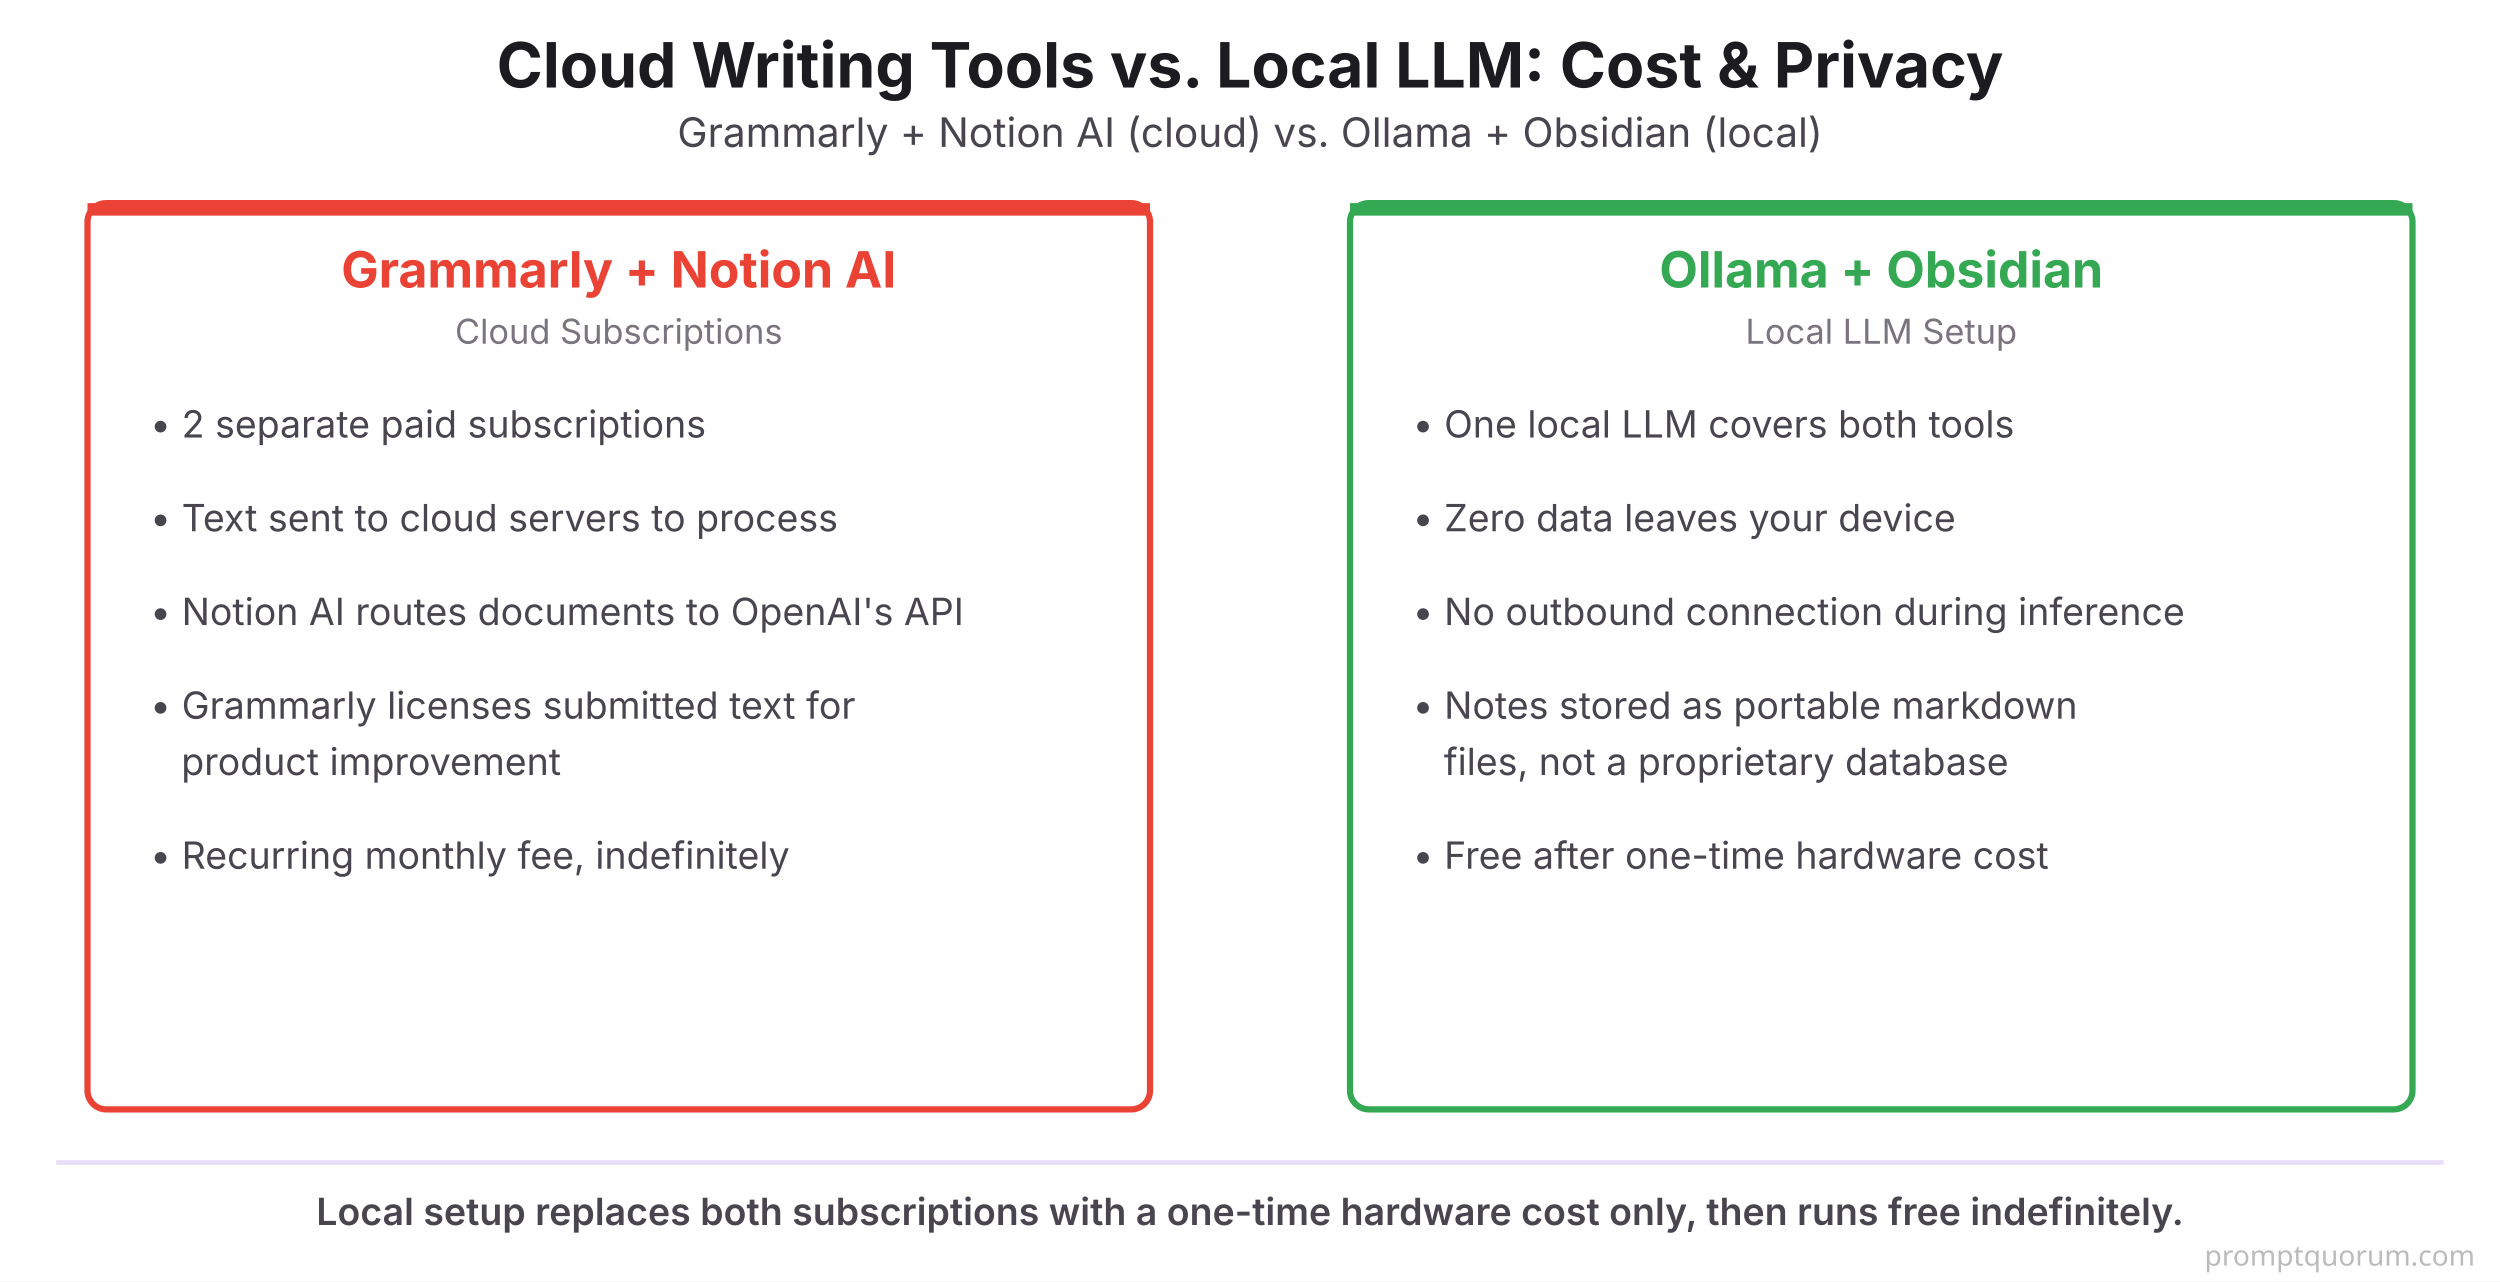
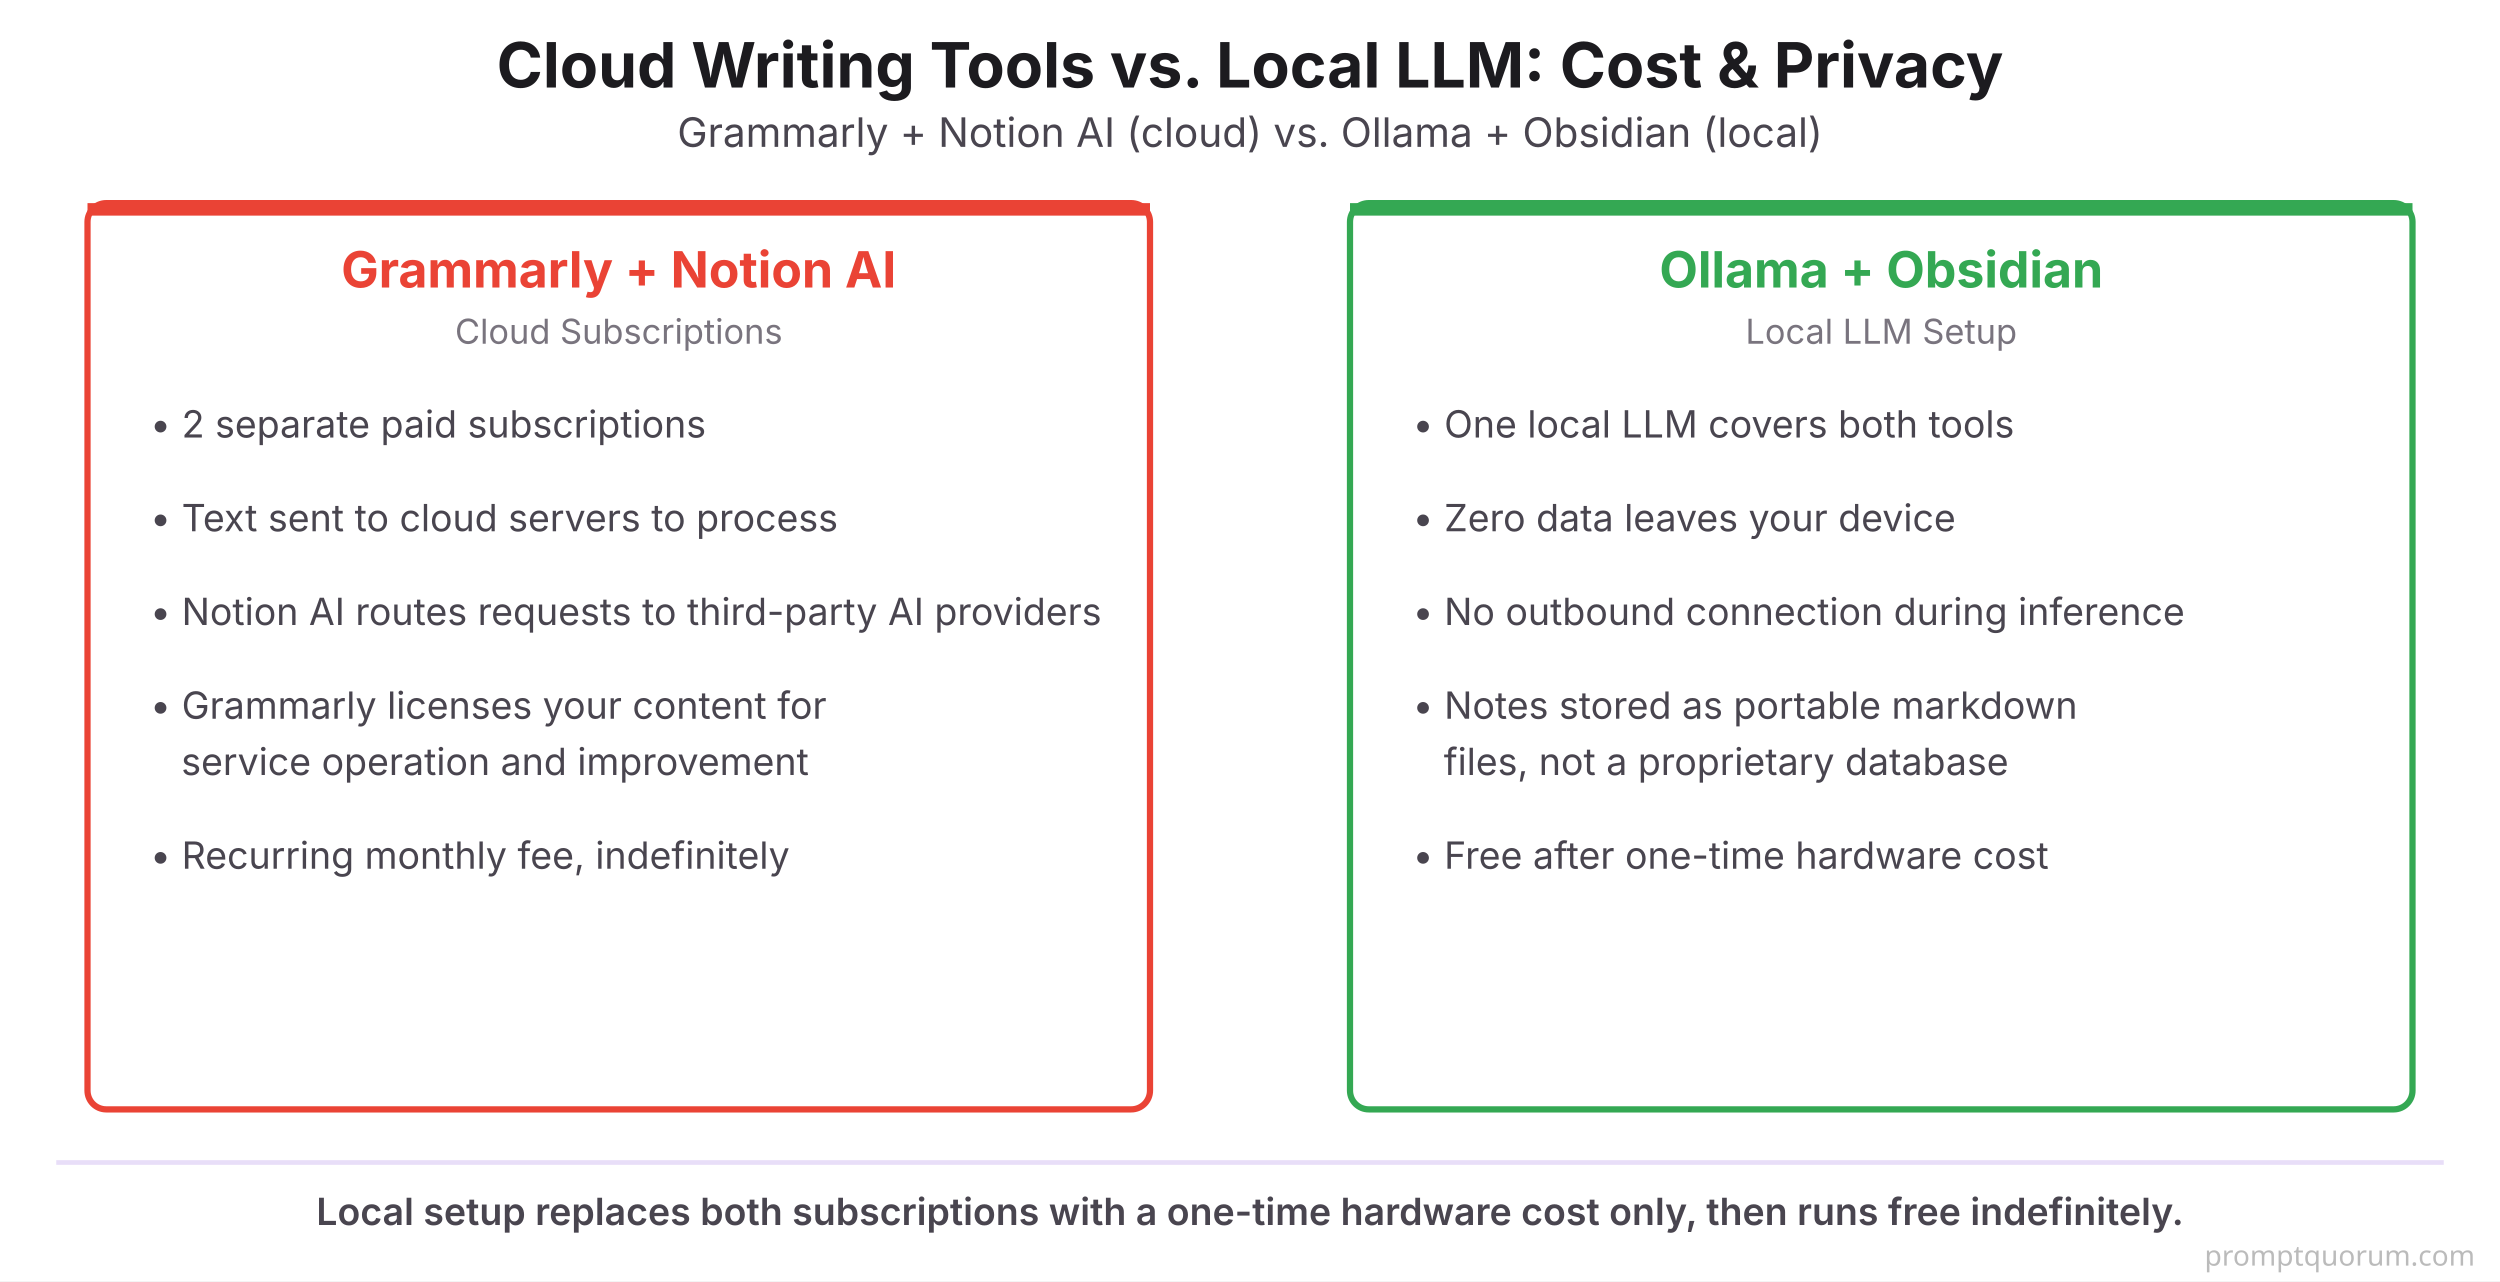
<svg xmlns="http://www.w3.org/2000/svg" viewBox="0 0 800 410" role="img" aria-label="Cloud Writing Tools vs. Local LLM: Cost and Privacy">
  <rect width="800" height="410" fill="#FFFFFF" />
  <text x="400" y="28" font-family="system-ui,-apple-system,sans-serif" font-size="20" font-weight="700" fill="#1C1B1F" text-anchor="middle">Cloud Writing Tools vs. Local LLM: Cost &amp; Privacy</text>
  <text x="400" y="47" font-family="system-ui,-apple-system,sans-serif" font-size="13" fill="#49454F" text-anchor="middle">Grammarly + Notion AI (cloud) vs. Ollama + Obsidian (local)</text>
  <rect x="28" y="65" width="340" height="290" rx="6" fill="#FFFFFF" stroke="#EA4335" stroke-width="2" />
  <rect x="28" y="65" width="340" height="4" rx="0" fill="#EA4335" />
  <text x="198" y="92" font-family="system-ui,-apple-system,sans-serif" font-size="16" font-weight="700" fill="#EA4335" text-anchor="middle">Grammarly + Notion AI</text>
  <text x="198" y="110" font-family="system-ui,-apple-system,sans-serif" font-size="11" fill="#79747E" text-anchor="middle">Cloud Subscriptions</text>
  <text x="48" y="140" font-family="system-ui,-apple-system,sans-serif" font-size="12" fill="#49454F">• 2 separate paid subscriptions</text>
  <text x="48" y="170" font-family="system-ui,-apple-system,sans-serif" font-size="12" fill="#49454F">• Text sent to cloud servers to process</text>
-   <text x="48" y="200" font-family="system-ui,-apple-system,sans-serif" font-size="12" fill="#49454F">• Notion AI routes documents to OpenAI's API</text>
-   <text x="48" y="230" font-family="system-ui,-apple-system,sans-serif" font-size="12" fill="#49454F">• Grammarly licenses submitted text for</text>
-   <text x="58" y="248" font-family="system-ui,-apple-system,sans-serif" font-size="12" fill="#49454F">product improvement</text>
+   <text x="48" y="200" font-family="system-ui,-apple-system,sans-serif" font-size="12" fill="#49454F">• Notion AI routes requests to third-party AI providers</text>
+   <text x="48" y="230" font-family="system-ui,-apple-system,sans-serif" font-size="12" fill="#49454F">• Grammarly licenses your content for</text>
+   <text x="58" y="248" font-family="system-ui,-apple-system,sans-serif" font-size="12" fill="#49454F">service operation and improvement</text>
  <text x="48" y="278" font-family="system-ui,-apple-system,sans-serif" font-size="12" fill="#49454F">• Recurring monthly fee, indefinitely</text>
  <rect x="432" y="65" width="340" height="290" rx="6" fill="#FFFFFF" stroke="#34A853" stroke-width="2" />
  <rect x="432" y="65" width="340" height="4" rx="0" fill="#34A853" />
  <text x="602" y="92" font-family="system-ui,-apple-system,sans-serif" font-size="16" font-weight="700" fill="#34A853" text-anchor="middle">Ollama + Obsidian</text>
  <text x="602" y="110" font-family="system-ui,-apple-system,sans-serif" font-size="11" fill="#79747E" text-anchor="middle">Local LLM Setup</text>
  <text x="452" y="140" font-family="system-ui,-apple-system,sans-serif" font-size="12" fill="#49454F">• One local LLM covers both tools</text>
  <text x="452" y="170" font-family="system-ui,-apple-system,sans-serif" font-size="12" fill="#49454F">• Zero data leaves your device</text>
  <text x="452" y="200" font-family="system-ui,-apple-system,sans-serif" font-size="12" fill="#49454F">• No outbound connection during inference</text>
  <text x="452" y="230" font-family="system-ui,-apple-system,sans-serif" font-size="12" fill="#49454F">• Notes stored as portable markdown</text>
  <text x="462" y="248" font-family="system-ui,-apple-system,sans-serif" font-size="12" fill="#49454F">files, not a proprietary database</text>
  <text x="452" y="278" font-family="system-ui,-apple-system,sans-serif" font-size="12" fill="#49454F">• Free after one-time hardware cost</text>
  <line x1="18" y1="372" x2="782" y2="372" stroke="#E8DEF8" stroke-width="1.5" />
  <text x="400" y="392" font-family="system-ui,-apple-system,sans-serif" font-size="12" font-weight="600" fill="#49454F" text-anchor="middle">Local setup replaces both subscriptions with a one-time hardware cost only, then runs free indefinitely.</text>
  <text x="792" y="405" font-family="system-ui,sans-serif" font-size="9" fill="#BBBBBB" text-anchor="end">promptquorum.com</text>
</svg>
